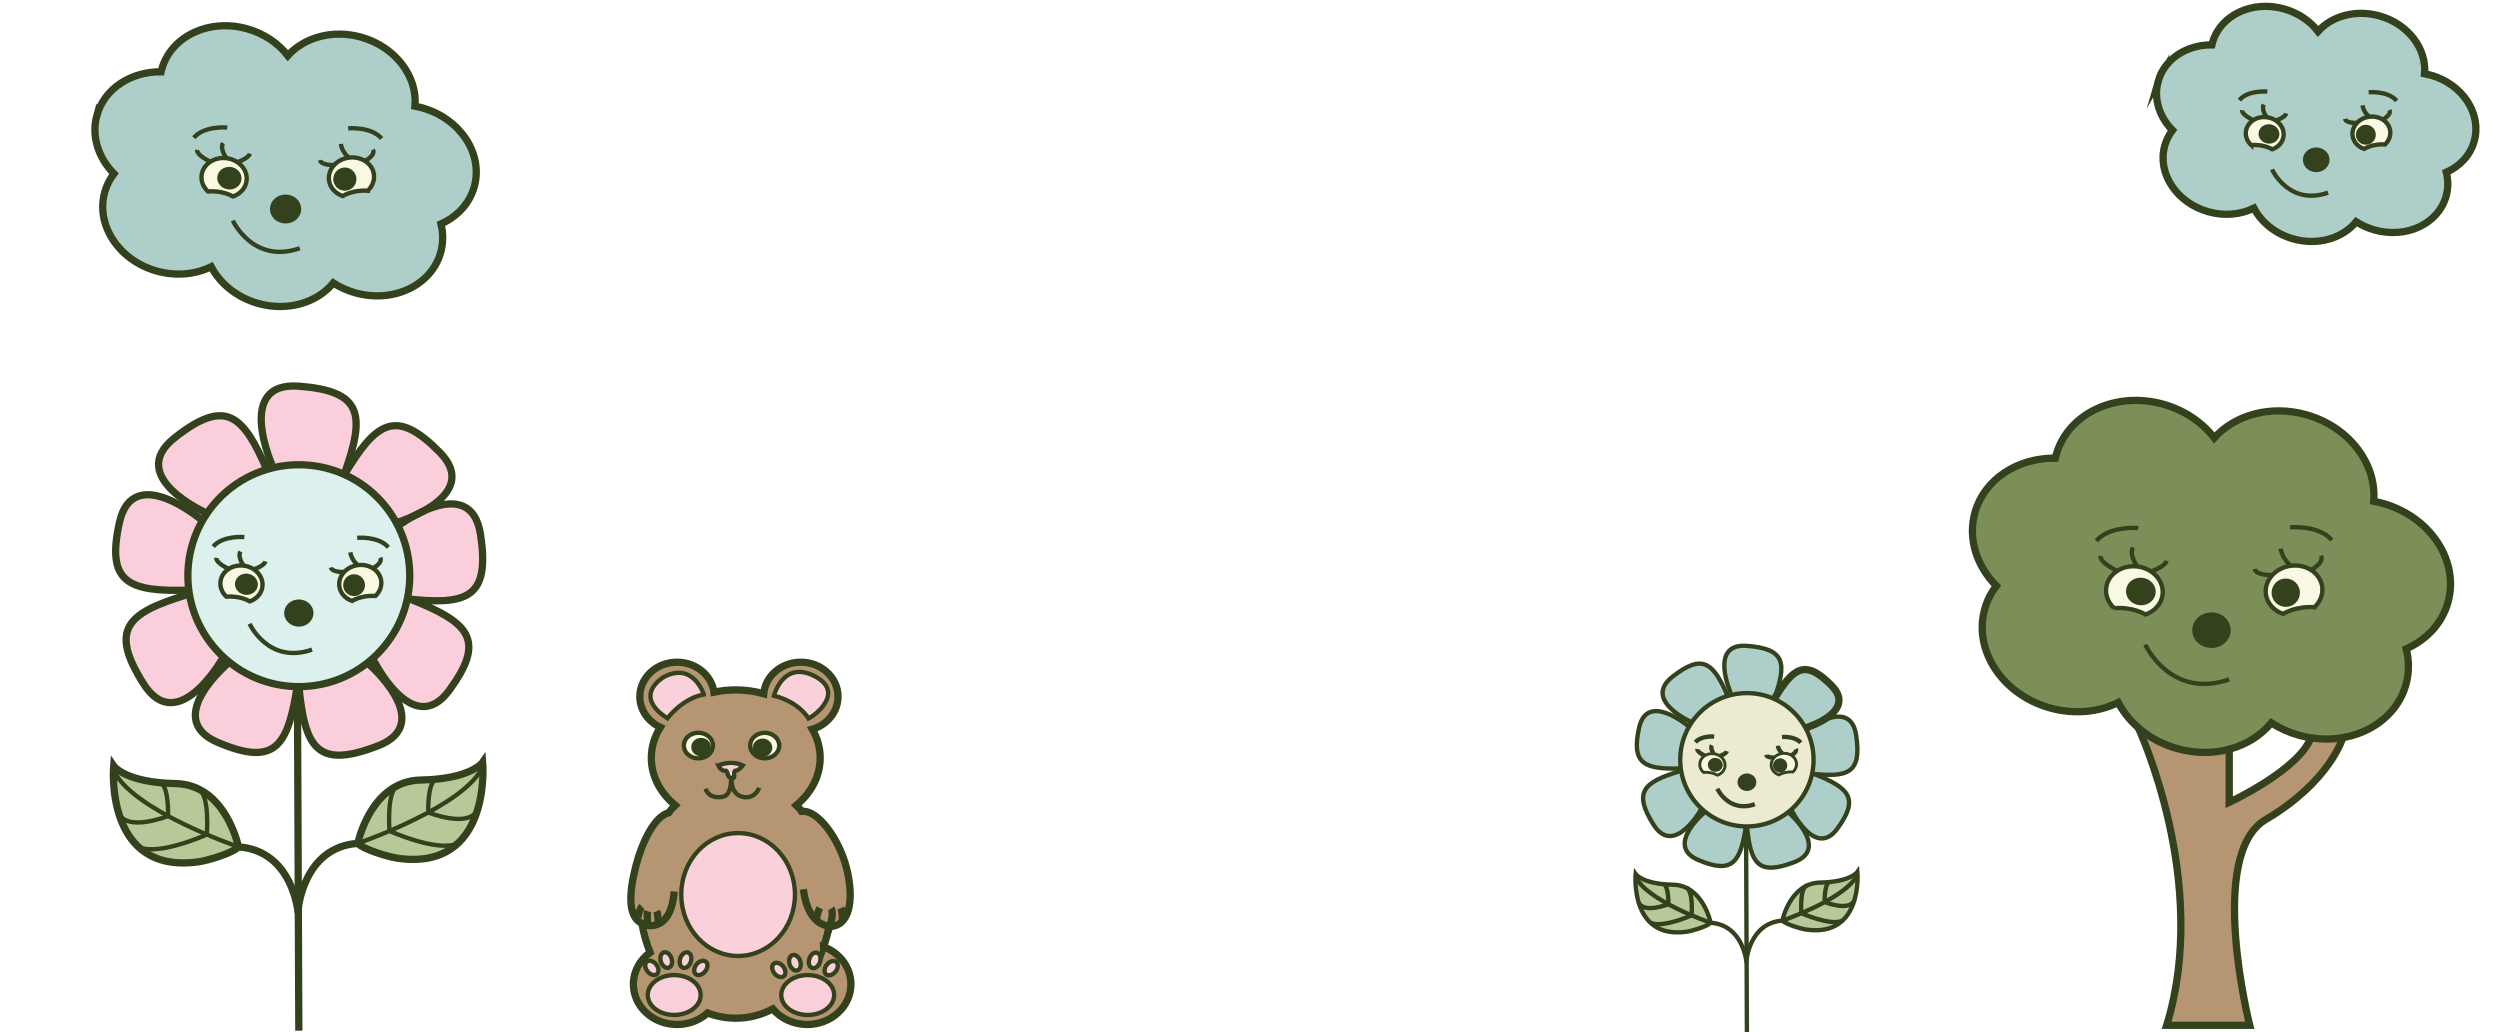
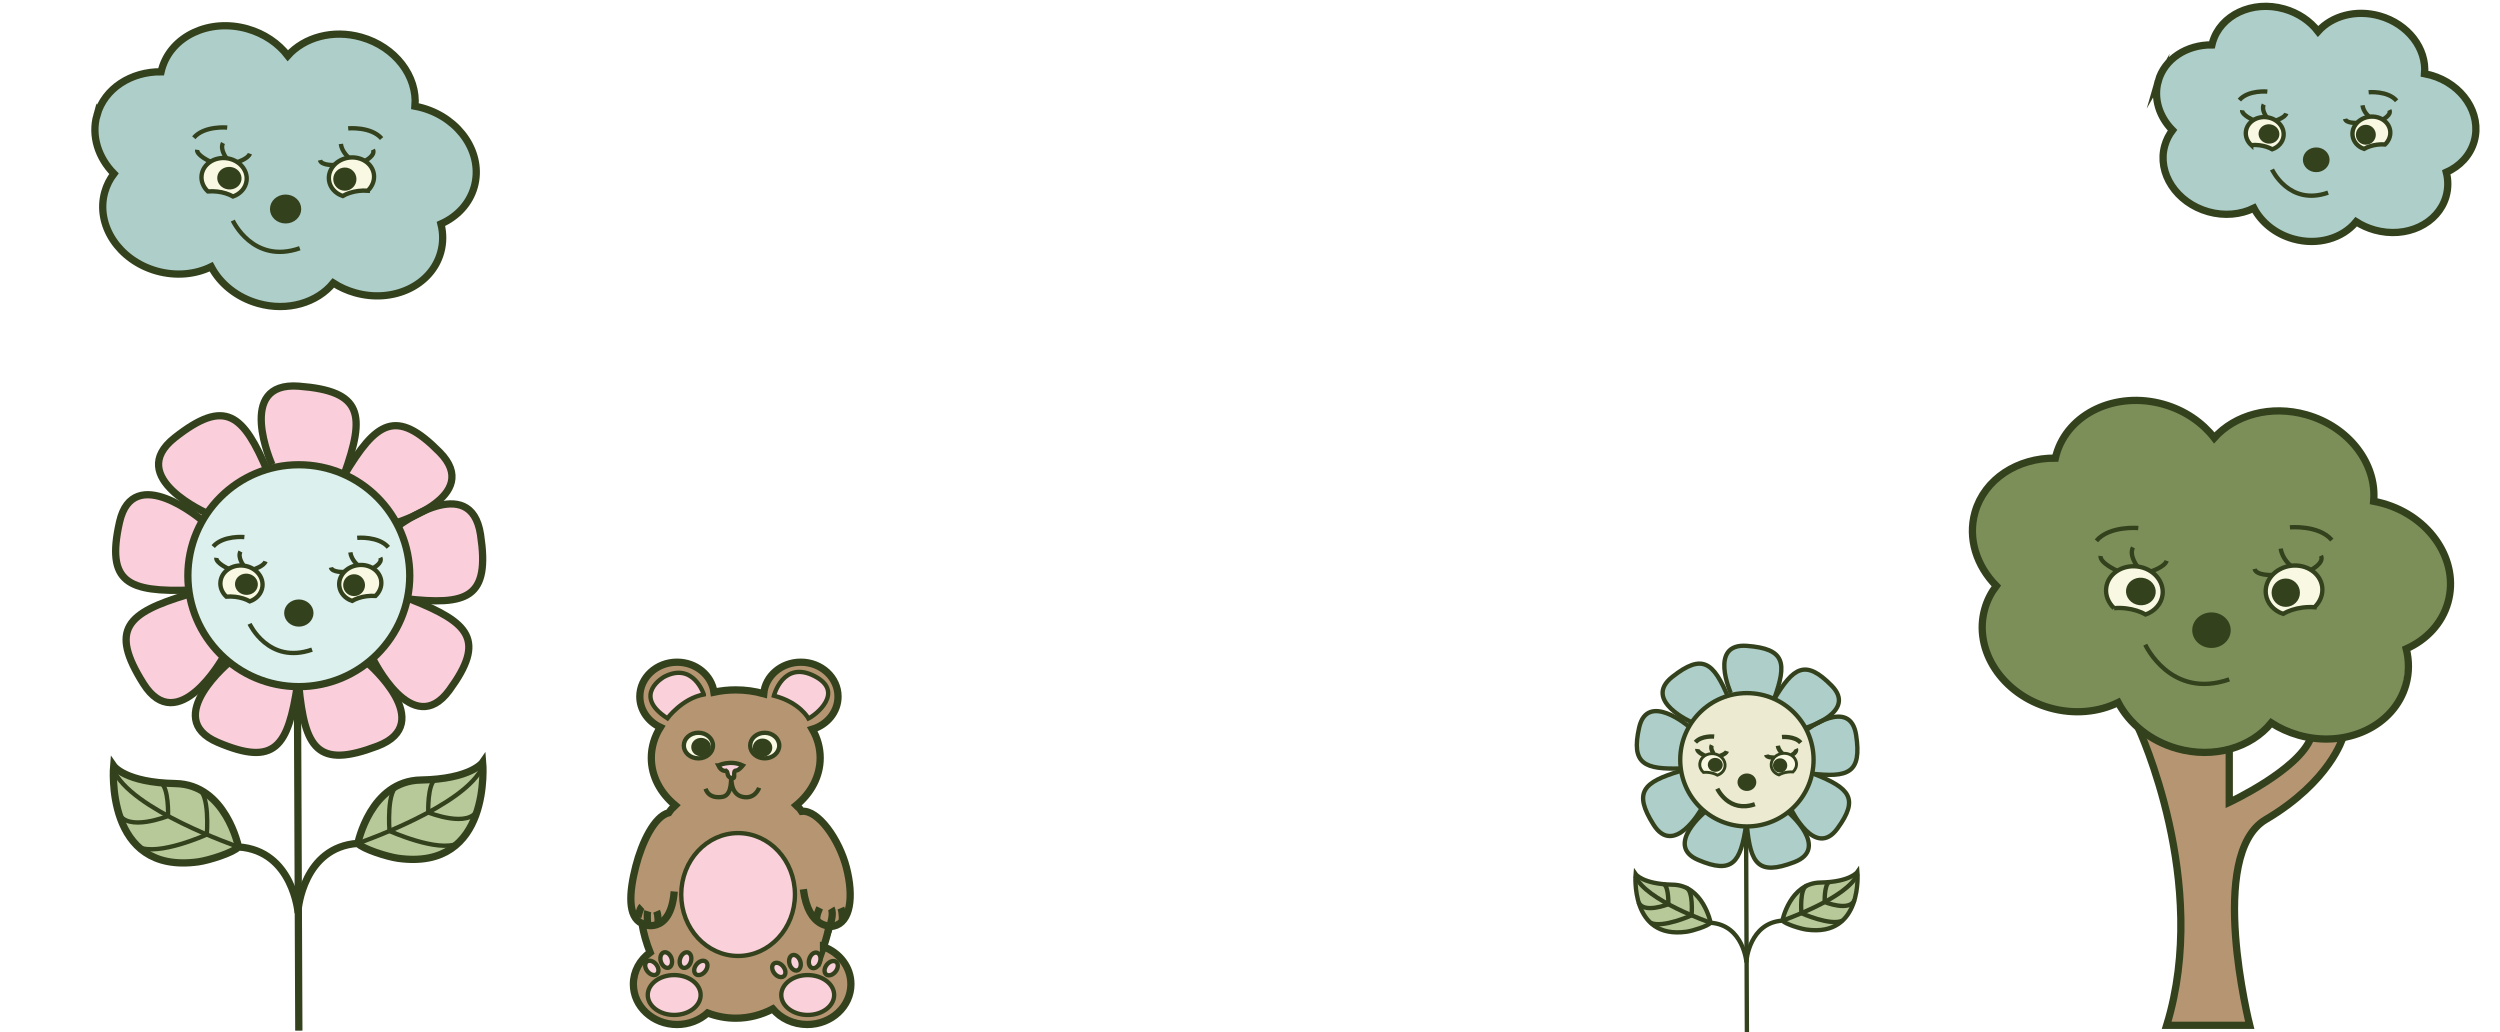
<svg xmlns="http://www.w3.org/2000/svg" viewBox="0 0 1718.9 708.99">
  <defs>
    <style>
      .cls-1 {
        fill: #f9f9e4;
      }

      .cls-1, .cls-2, .cls-3, .cls-4, .cls-5, .cls-6, .cls-7, .cls-8 {
        stroke: #33411d;
        stroke-miterlimit: 10;
      }

      .cls-1, .cls-5, .cls-6, .cls-7 {
        stroke-width: 3px;
      }

      .cls-9 {
        fill: #aecec9;
      }

      .cls-2, .cls-4 {
        stroke-width: 2px;
      }

      .cls-2, .cls-6, .cls-8 {
        fill: none;
      }

      .cls-10 {
        fill: #dcf0ee;
      }

      .cls-11 {
        fill: #ecebd2;
      }

      .cls-3, .cls-12 {
        fill: #b69672;
      }

      .cls-3, .cls-8 {
        stroke-width: 5px;
      }

      .cls-4, .cls-7 {
        fill: #33411d;
      }

      .cls-13 {
        fill: #facfdb;
      }

      .cls-14 {
        fill: #b7c999;
      }

      .cls-5 {
        fill: #fad0db;
      }

      .cls-15 {
        fill: #7c8f59;
      }

      .cls-16 {
        fill: #f9f9e3;
      }
    </style>
  </defs>
  <g id="Layer_3" data-name="Layer 3">
    <path class="cls-12" d="M1470.19,500.36s26.47,25.32,62.55,14.78v36.53s51.43-25.98,56.13-44.36l21.93-.13s-15.66,34.64-43.23,50.14c-27.57,15.5-29.08,40.65-29.08,40.65,0,0-9.14,36.97,8.32,106.99h-57.09s29.93-93.6-19.53-204.59Z" />
    <path class="cls-15" d="M1456.39,483.02s-50.19,21.89-83.14-20.97c0,0-23.05-24.84-.68-59.21,0,0-40.21-40.44,3.76-76.54,0,0,19.68-12.31,36.85-11.31,0,0,9.29-35.02,48.21-39.31s61.03,25.41,61.03,25.41c0,0,19.34-27.48,63.33-15.91,43.99,11.57,46.82,50.95,46.28,59.47,0,0,44.47,10.82,50.17,40.93s-4.85,52.07-27.78,60.55c0,0,2.15,45.35-24.16,54.24,0,0-23.92,19.85-68.62-3.34,0,0-17.59,27.53-60.88,17.91-43.29-9.62-44.37-31.92-44.37-31.92Z" />
    <path class="cls-16" d="M1453.07,418.01s-15.11-18.74,6.97-27.03c22.08-8.29,29.45,16.49,26.26,20.2s-7.56,11.38-10.35,11.15-14.73-5.88-22.89-4.32Z" />
    <path class="cls-16" d="M1591.74,417.28s15.11-18.74-6.97-27.03c-22.08-8.29-29.45,16.49-26.26,20.2s7.56,11.38,10.35,11.15,14.73-5.88,22.89-4.32Z" />
    <path class="cls-9" d="M1550.22,142.59s-33.53,14.63-55.54-14.01c0,0-15.4-16.59-.45-39.56,0,0-26.86-27.02,2.51-51.13,0,0,13.14-8.22,24.62-7.55,0,0,6.21-23.39,32.21-26.26,26-2.86,40.77,16.97,40.77,16.97,0,0,12.92-18.36,42.31-10.63,29.39,7.73,31.28,34.04,30.92,39.72,0,0,29.71,7.23,33.51,27.34,3.8,20.11-3.24,34.79-18.56,40.45,0,0,1.43,30.29-16.14,36.23,0,0-15.98,13.26-45.84-2.23,0,0-11.75,18.39-40.67,11.97-28.92-6.43-29.64-21.32-29.64-21.32Z" />
    <path class="cls-16" d="M1547.49,99.97s-10.09-12.52,4.66-18.06c14.75-5.54,19.67,11.02,17.54,13.5s-5.05,7.6-6.91,7.45-9.84-3.93-15.29-2.89Z" />
    <path class="cls-16" d="M1640.13,99.48s10.09-12.52-4.66-18.06c-14.75-5.54-19.67,11.02-17.54,13.5s5.05,7.6,6.91,7.45,9.84-3.93,15.29-2.89Z" />
    <path class="cls-9" d="M145.83,182.78s-40.03,17.46-66.32-16.73c0,0-18.39-19.81-.54-47.23,0,0-32.08-32.26,3-61.05,0,0,15.69-9.82,29.4-9.02,0,0,7.41-27.93,38.46-31.35,31.05-3.42,48.68,20.27,48.68,20.27,0,0,15.42-21.92,50.51-12.69,35.09,9.23,37.35,40.64,36.92,47.43,0,0,35.47,8.63,40.02,32.65,4.54,24.02-3.87,41.53-22.16,48.3,0,0,1.71,36.17-19.27,43.26,0,0-19.08,15.83-54.74-2.66,0,0-14.03,21.96-48.56,14.29-34.53-7.67-35.39-25.46-35.39-25.46Z" />
    <path class="cls-16" d="M142.56,131.89s-12.05-14.95,5.56-21.56c17.61-6.61,23.49,13.16,20.95,16.11s-6.03,9.07-8.25,8.9-11.75-4.69-18.26-3.45Z" />
    <path class="cls-16" d="M253.17,131.31s12.05-14.95-5.56-21.56c-17.61-6.61-23.49,13.16-20.95,16.11s6.03,9.07,8.25,8.9,11.75-4.69,18.26-3.45Z" />
    <path class="cls-9" d="M1219.19,480.54c8.79-24.63,7.74-34.47-18.75-36.47-26.48-2-11.08,32.47-11.08,32.47,0,0,9.36-1.64,15.16-1.03,9.84,1.03,14.67,5.03,14.67,5.03Z" />
    <path class="cls-9" d="M1187.33,479.48c-7.76-24.98-13.78-29.92-36.16-15.62-22.38,14.3,10.64,32.62,10.64,32.62,0,0,6.5-6.93,11.51-9.92,8.48-5.08,14.02-7.08,14.02-7.08Z" />
    <path class="cls-9" d="M1242.25,502.63c23.22-12.04,29.63-16.8,11.61-36.31-18.02-19.51-32.85,14.18-32.85,14.18,0,0,7.97,5.18,11.8,9.57,6.5,7.45,9.44,12.55,9.44,12.55Z" />
    <path class="cls-9" d="M1243.74,531.34c25.88,3.79,35.31.82,32.08-25.54s-34.02-4.49-34.02-4.49c0,0,3.44,8.86,3.98,14.66.92,9.85-2.05,15.37-2.05,15.37Z" />
    <path class="cls-9" d="M1201.08,567.81c2.55,26.03,7.7,34.47,32.51,24.99,24.81-9.48-3.83-34.1-3.83-34.1,0,0-7.77,5.47-13.27,7.4-9.34,3.26-15.41,1.71-15.41,1.71Z" />
    <path class="cls-9" d="M1199.91,566.64c-2.55,26.03-7.7,34.47-32.51,24.99-24.81-9.48,3.83-34.1,3.83-34.1,0,0,7.77,5.47,13.27,7.4,9.34,3.26,15.41,1.71,15.41,1.71Z" />
    <path class="cls-9" d="M1161.94,496.26c-23.21-11.32-35.77-11.43-37.38,16.17-1.34,23.06,30.64,14.4,30.64,14.4,0,0-.71-9.85.44-15.81,1.94-10.11,6.3-14.76,6.3-14.76Z" />
    <path class="cls-9" d="M1156.04,531.15c-25.16,5.79-35,13.61-18.9,36.08,13.46,18.78,33.62-10.48,33.62-10.48,0,0-6.7-5.53-9.56-10.88-4.85-9.08-5.16-14.72-5.16-14.72Z" />
    <path class="cls-9" d="M1229.99,557.98c14.96,21.05,24.99,25.82,39.61,2.36,12.21-19.61-22.52-27.07-22.52-27.07,0,0-2.55,8.31-6.4,12.99-6.54,7.95-10.68,11.72-10.68,11.72Z" />
    <circle class="cls-11" cx="1200.55" cy="522.39" r="45.84" />
    <path class="cls-16" d="M1233.07,531.27s6.88-8.7-3.18-12.55c-10.06-3.85-13.41,7.66-11.96,9.38,1.45,1.72,3.44,5.28,4.71,5.18s6.71-2.73,10.42-2.01Z" />
    <path class="cls-16" d="M1170.89,531.37s-6.88-8.7,3.18-12.55c10.06-3.85,13.41,7.66,11.96,9.38-1.45,1.72-3.44,5.28-4.71,5.18s-6.71-2.73-10.42-2.01Z" />
    <path class="cls-14" d="M1225.48,632.99s6.12-24.2,21.46-25.66c15.34-1.45,26.2-2.05,28.59-6.37,2.4-4.32.9,15.19.9,15.19,0,0-6.33,20.7-18.52,22.03s-23.36,2.29-32.43-5.2Z" />
    <path class="cls-14" d="M1176.04,634.67s-6.12-24.2-21.46-25.66c-15.34-1.45-26.2-2.05-28.59-6.37-2.4-4.32-.9,15.19-.9,15.19,0,0,6.33,20.7,18.52,22.03,12.19,1.33,23.36,2.29,32.43-5.2Z" />
    <path class="cls-13" d="M235.56,326.2c14.63-40.99,12.87-57.35-31.19-60.68-44.06-3.33-18.44,54.03-18.44,54.03,0,0,15.57-2.72,25.22-1.71,16.37,1.71,24.41,8.36,24.41,8.36Z" />
    <path class="cls-13" d="M182.55,324.44c-12.91-41.56-22.93-49.78-60.17-25.99-37.24,23.79,17.7,54.28,17.7,54.28,0,0,10.82-11.53,19.14-16.51,14.12-8.46,23.33-11.78,23.33-11.78Z" />
    <path class="cls-13" d="M273.93,362.95c38.63-20.04,49.3-27.95,19.32-60.41-29.98-32.46-54.65,23.59-54.65,23.59,0,0,13.25,8.62,19.63,15.93,10.81,12.4,15.71,20.89,15.71,20.89Z" />
    <path class="cls-13" d="M276.4,410.72c43.06,6.3,58.76,1.37,53.38-42.49-5.38-43.86-56.6-7.48-56.6-7.48,0,0,5.73,14.74,6.63,24.4,1.53,16.39-3.41,25.57-3.41,25.57Z" />
    <path class="cls-13" d="M205.43,471.4c4.25,43.31,12.82,57.36,54.09,41.58,41.28-15.78-6.37-56.73-6.37-56.73,0,0-12.93,9.1-22.08,12.31-15.53,5.43-25.64,2.84-25.64,2.84Z" />
    <path class="cls-13" d="M203.48,469.46c-4.25,43.31-12.82,57.36-54.09,41.58-41.28-15.78,6.37-56.73,6.37-56.73,0,0,12.93,9.1,22.08,12.31,15.53,5.43,25.64,2.84,25.64,2.84Z" />
    <path class="cls-13" d="M140.3,352.35c-38.61-18.84-59.52-19.01-62.2,26.91-2.24,38.37,50.98,23.96,50.98,23.96,0,0-1.18-16.39.73-26.31,3.23-16.82,10.48-24.56,10.48-24.56Z" />
    <path class="cls-13" d="M130.48,410.41c-41.87,9.63-58.24,22.65-31.44,60.03,22.39,31.24,55.93-17.43,55.93-17.43,0,0-11.15-9.2-15.91-18.1-8.07-15.11-8.58-24.49-8.58-24.49Z" />
    <path class="cls-13" d="M253.52,455.06c24.9,35.02,41.59,42.97,65.91,3.92,20.32-32.62-37.47-45.03-37.47-45.03,0,0-4.24,13.82-10.66,21.62-10.88,13.22-17.78,19.49-17.78,19.49Z" />
    <circle class="cls-10" cx="204.54" cy="395.82" r="76.28" />
    <path class="cls-16" d="M258.64,410.6s11.45-14.47-5.28-20.88c-16.74-6.4-22.32,12.74-19.9,15.6,2.41,2.86,5.73,8.79,7.84,8.61s11.16-4.54,17.35-3.34Z" />
    <path class="cls-16" d="M155.19,410.77s-11.45-14.47,5.28-20.88c16.74-6.4,22.32,12.74,19.9,15.6-2.41,2.86-5.73,8.79-7.84,8.61s-11.16-4.54-17.35-3.34Z" />
    <path class="cls-14" d="M246.03,579.86s10.18-40.27,35.71-42.69,43.59-3.42,47.57-10.6c3.99-7.18,1.49,25.28,1.49,25.28,0,0-10.52,34.45-30.81,36.66s-38.86,3.82-53.96-8.66Z" />
    <path class="cls-14" d="M163.75,582.65s-10.18-40.27-35.71-42.69c-25.52-2.42-43.59-3.42-47.57-10.6-3.99-7.18-1.49,25.28-1.49,25.28,0,0,10.52,34.45,30.81,36.66,20.28,2.21,38.86,3.82,53.96-8.66Z" />
  </g>
  <g id="Layer_1" data-name="Layer 1">
    <path class="cls-3" d="M566.22,650.97c1.58-4.45,2.84-9.11,3.77-13.94,1.09.04,2.16-.05,3.22-.28,11.63-2.54,13.89-20.16,8.76-40.19-4.95-19.32-19.51-40.06-30.85-38.72-2.57-3.73-.67-.97-3.73-4.08,10.23-8.43,16.53-19.95,16.53-32.67,0-7.03-1.93-13.71-5.39-19.69,10.25-3.08,17.66-11.98,17.66-22.47,0-13.05-11.46-23.63-25.59-23.63-13.42,0-24.42,9.54-25.5,21.68-6.02-1.7-12.49-2.63-19.23-2.63-5.18,0-10.2.55-14.98,1.57-1.6-11.63-12.35-20.62-25.38-20.62-14.13,0-25.59,10.58-25.59,23.63,0,9.23,5.74,17.23,14.1,21.12-3.97,6.33-6.2,13.47-6.2,21.05,0,12.71,6.3,24.24,16.53,32.67-2.91,2.95-2.05,1.51-4.52,5.02-9.87,2.5-18.44,20.31-22.67,36.79-4.73,18.45-5.57,34.79,4.2,39.34,1.19,7.03,3.11,13.72,5.63,19.96-7,5.08-11.5,12.96-11.5,21.81,0,15.31,13.44,27.72,30.02,27.72,8.19,0,15.6-3.03,21.02-7.94,6.12,2.34,12.61,3.6,19.34,3.6,9.03,0,17.63-2.27,25.47-6.37,5.49,6.51,14.06,10.7,23.69,10.7,16.58,0,30.02-12.41,30.02-27.72,0-11.66-7.79-21.63-18.83-25.72Z" />
    <path class="cls-5" d="M532.11,478.32s6.34-24.73,28.13-13.34c20.68,10.82.64,26.69-4.39,29.01,0,0-5.77-11.02-23.74-15.67Z" />
    <path class="cls-5" d="M483.92,477.46s-7.15-22.59-27.32-12.09c0,0-22.51,12.51,2.28,28.51,0,0,10.09-13.62,25.04-16.41Z" />
    <ellipse class="cls-1" cx="480.19" cy="512.62" rx="10.03" ry="8.81" />
    <ellipse class="cls-1" cx="525.79" cy="512.62" rx="10" ry="8.79" />
    <path class="cls-5" d="M493.89,526.31s8.33-4.01,16.82,0c0,0-2.76,3.5-4.65,3.5-2.41,0-.27,5.13-1.92,5.16-4.97.09-3.2-4.01-4.81-5.06,0,0-3.2,1.05-5.45-3.6Z" />
    <path class="cls-6" d="M485.11,542.3c2.66,7.86,12.09,5.5,12.09,5.5,6.63-1.69,4.99-13.42,5.75-12.83,0,0-.91,11.12,7.69,12.94s11.31-6.26,11.31-6.26" />
    <ellipse class="cls-7" cx="482.04" cy="513.66" rx="5.27" ry="4.83" />
    <ellipse class="cls-7" cx="524.28" cy="514.08" rx="5.22" ry="4.79" />
    <ellipse class="cls-5" cx="507.48" cy="615.04" rx="39.09" ry="42.24" />
    <ellipse class="cls-5" cx="463.55" cy="684.13" rx="18.18" ry="13.71" />
    <ellipse class="cls-5" cx="555.35" cy="684.13" rx="18.18" ry="13.71" />
    <ellipse class="cls-5" cx="458.06" cy="660.11" rx="3.83" ry="5.51" transform="translate(-181.98 174.4) rotate(-18.05)" />
    <ellipse class="cls-5" cx="471.33" cy="660.11" rx="5.51" ry="3.83" transform="translate(-302.33 903.73) rotate(-71.95)" />
    <ellipse class="cls-5" cx="481.87" cy="665.49" rx="5.51" ry="3.83" transform="translate(-338.81 625.91) rotate(-51.33)" />
    <ellipse class="cls-5" cx="448.16" cy="665.49" rx="3.83" ry="5.51" transform="translate(-317.56 425.92) rotate(-38.67)" />
    <ellipse class="cls-5" cx="535.47" cy="666.9" rx="3.83" ry="5.51" transform="translate(-299.3 480.78) rotate(-38.67)" />
    <ellipse class="cls-5" cx="571.49" cy="665.67" rx="5.51" ry="3.83" transform="translate(-305.32 695.94) rotate(-51.33)" />
    <ellipse class="cls-5" cx="560.12" cy="660.29" rx="5.51" ry="3.83" transform="translate(-241.22 988.28) rotate(-71.95)" />
    <ellipse class="cls-5" cx="546.57" cy="661.97" rx="3.83" ry="5.51" transform="translate(-178.2 201.91) rotate(-18.05)" />
    <path class="cls-8" d="M441.38,634.56c-.95,1.11,19.72,9.63,22.18-21.62" />
    <path class="cls-8" d="M570.58,636.85c.41-1.25,2.85-9.09.9-12.22" />
    <path class="cls-8" d="M552.35,611.41c1.8,14.1,6.78,20.23,11.07,22.99,3.79,2.44,7.05,2.26,7.1,2.62,0,0,.02-.06.06-.17" />
    <path class="cls-8" d="M438.54,630.7s1.4-6.12,2.81-7.4" />
    <path class="cls-8" d="M445.38,636.2s-.8-7.15,0-9.68" />
    <path class="cls-8" d="M452.45,635.35s.39-5.62-.99-8.83" />
    <path class="cls-8" d="M579.13,633.18s.39-5.62-.99-8.83" />
    <path class="cls-8" d="M563.61,624.22s-3.23,6.48-1.67,9.1" />
    <ellipse class="cls-4" cx="1592.55" cy="109.87" rx="8.17" ry="7.5" />
    <g>
      <ellipse class="cls-4" cx="1560.2" cy="92.12" rx="5.66" ry="6.17" transform="translate(1281.17 1629.93) rotate(-83.1)" />
      <path class="cls-6" d="M1549.31,82.61s-8.09-3.58-7.7-6.83" />
      <path class="cls-6" d="M1558.52,80.61s-3.96-5.07-2.02-8.74" />
      <path class="cls-6" d="M1564.74,82.87s6.27-1.95,7.24-4.88" />
      <path class="cls-6" d="M1547.83,99.75c1.74-.15,3.6-.13,5.52.1,3.42.41,6.5,1.42,8.96,2.8,4.17-1.48,7.27-4.85,7.78-9.1.76-6.28-4.42-12.08-11.57-12.94-7.15-.87-13.57,3.52-14.33,9.81-.43,3.53,1.02,6.9,3.64,9.34Z" />
    </g>
    <g>
      <circle class="cls-4" cx="1626.67" cy="92.65" r="5.85" />
      <path class="cls-6" d="M1620.56,84.52s-7.48.36-8.2-2.79" />
      <path class="cls-6" d="M1628.98,80.3s-3.99-3.17-4.62-7.9" />
      <path class="cls-6" d="M1638.21,82.2s6.28-3.13,4.63-6.52" />
      <path class="cls-6" d="M1639.87,99.32c-1.74-.13-3.6-.09-5.51.16-3.41.45-6.49,1.49-8.93,2.89-4.18-1.43-7.32-4.78-7.88-9.02-.83-6.27,4.29-12.12,11.43-13.06s13.6,3.38,14.43,9.65c.46,3.52-.95,6.91-3.54,9.38Z" />
    </g>
    <path class="cls-6" d="M1562.14,116.52s11.66,25.33,38.57,15.94" />
    <path class="cls-6" d="M1628.59,63.43s13.19-1.21,19.24,5.85" />
    <path class="cls-6" d="M1558.93,62.96s-13.19-1.21-19.24,5.85" />
    <path class="cls-8" d="M1483.92,55.77c-3.39,12.01.75,24.59,9.79,33.76-2.38,3.11-4.19,6.65-5.3,10.57-5.35,18.95,8.03,39.3,29.87,45.47,11.18,3.15,22.41,1.98,31.42-2.46,5.1,9.69,14.71,17.67,27.02,21.14,16.94,4.78,34-.39,43.29-11.79,3.76,2.42,7.99,4.35,12.6,5.65,21.84,6.16,43.88-4.21,49.22-23.15,1.55-5.51,1.52-11.14.16-16.5,9.27-4.13,16.42-11.6,19.17-21.33,5.35-18.95-8.03-39.3-29.87-45.47-1.42-.4-2.84-.73-4.26-.99,1.52-17.16-11.27-34.18-30.92-39.72-16.36-4.61-32.82.04-42.31,10.63-5.46-7.07-13.55-12.69-23.35-15.45-21.84-6.16-43.88,4.21-49.22,23.15-.15.53-.28,1.05-.4,1.58-17.28-.16-32.59,9.56-36.92,24.93Z" />
    <ellipse class="cls-4" cx="196.36" cy="143.71" rx="9.75" ry="8.95" />
    <g>
      <ellipse class="cls-4" cx="157.74" cy="122.52" rx="6.76" ry="7.37" transform="translate(17.14 264.39) rotate(-83.1)" />
      <path class="cls-6" d="M144.73,111.16s-9.66-4.27-9.19-8.16" />
      <path class="cls-6" d="M155.73,108.78s-4.73-6.06-2.41-10.44" />
      <path class="cls-6" d="M163.16,111.48s7.49-2.33,8.64-5.83" />
      <path class="cls-6" d="M142.97,131.63c2.08-.18,4.3-.15,6.59.12,4.08.49,7.77,1.7,10.69,3.34,4.97-1.76,8.68-5.79,9.29-10.87.91-7.5-5.28-14.42-13.82-15.45-8.54-1.03-16.2,4.21-17.11,11.71-.51,4.21,1.22,8.24,4.35,11.15Z" />
    </g>
    <g>
      <circle class="cls-4" cx="237.11" cy="123.16" r="6.98" />
      <path class="cls-6" d="M229.81,113.45s-8.93.43-9.79-3.33" />
      <path class="cls-6" d="M239.86,108.4s-4.77-3.78-5.51-9.43" />
      <path class="cls-6" d="M250.89,110.67s7.5-3.73,5.53-7.78" />
      <path class="cls-6" d="M252.86,131.12c-2.08-.16-4.3-.11-6.58.19-4.08.54-7.75,1.78-10.66,3.45-4.99-1.71-8.74-5.7-9.41-10.77-.99-7.49,5.13-14.47,13.65-15.6s16.24,4.04,17.23,11.53c.55,4.21-1.13,8.26-4.23,11.19Z" />
    </g>
    <path class="cls-6" d="M160.06,151.65s13.92,30.24,46.06,19.03" />
    <path class="cls-6" d="M239.4,88.26s15.75-1.45,22.98,6.99" />
    <path class="cls-6" d="M156.22,87.7s-15.75-1.45-22.98,6.99" />
    <path class="cls-8" d="M66.66,79.11c-4.05,14.34.89,29.36,11.69,40.31-2.84,3.71-5.01,7.95-6.32,12.62-6.38,22.63,9.58,46.93,35.66,54.29,13.35,3.76,26.75,2.36,37.52-2.94,6.08,11.57,17.57,21.1,32.26,25.24,20.23,5.71,40.59-.46,51.69-14.07,4.49,2.89,9.54,5.2,15.04,6.75,26.08,7.36,52.39-5.02,58.77-27.65,1.86-6.58,1.82-13.3.2-19.7,11.07-4.93,19.61-13.85,22.89-25.47,6.38-22.63-9.58-46.93-35.66-54.29-1.7-.48-3.39-.87-5.08-1.19,1.81-20.49-13.46-40.81-36.92-47.43-19.53-5.51-39.19.05-50.51,12.69-6.52-8.44-16.18-15.15-27.88-18.45-26.08-7.36-52.39,5.02-58.77,27.65-.18.63-.33,1.26-.48,1.89-20.63-.19-38.91,11.42-44.09,29.77Z" />
    <ellipse class="cls-4" cx="1520.52" cy="433.29" rx="12.23" ry="11.22" />
    <g>
      <ellipse class="cls-4" cx="1472.09" cy="406.73" rx="8.48" ry="9.24" transform="translate(891.34 1819.24) rotate(-83.1)" />
      <path class="cls-6" d="M1455.79,392.48s-12.11-5.35-11.52-10.23" />
      <path class="cls-6" d="M1469.58,389.49s-5.93-7.59-3.02-13.08" />
      <path class="cls-6" d="M1478.89,392.88s9.39-2.92,10.83-7.31" />
      <path class="cls-6" d="M1453.58,418.15c2.61-.23,5.39-.19,8.26.16,5.12.62,9.74,2.13,13.41,4.18,6.24-2.21,10.88-7.27,11.65-13.62,1.14-9.4-6.62-18.08-17.32-19.37-10.71-1.3-20.31,5.28-21.44,14.68-.64,5.28,1.53,10.33,5.45,13.98Z" />
    </g>
    <g>
      <circle class="cls-4" cx="1571.6" cy="407.52" r="8.75" />
      <path class="cls-6" d="M1562.45,395.35s-11.2.53-12.27-4.18" />
      <path class="cls-6" d="M1575.06,389.02s-5.98-4.74-6.91-11.83" />
      <path class="cls-6" d="M1588.87,391.87s9.4-4.68,6.93-9.76" />
      <path class="cls-6" d="M1591.35,417.5c-2.61-.2-5.39-.13-8.26.24-5.11.67-9.71,2.23-13.36,4.32-6.26-2.15-10.96-7.15-11.8-13.5-1.24-9.39,6.43-18.15,17.12-19.55,10.69-1.41,20.36,5.06,21.6,14.45.7,5.28-1.42,10.35-5.3,14.03Z" />
    </g>
    <path class="cls-6" d="M1475,443.25s17.45,37.91,57.74,23.86" />
    <path class="cls-6" d="M1574.47,362.58s19.75-1.81,28.81,8.76" />
    <path class="cls-6" d="M1470.19,363.07s-19.75-1.81-28.81,8.76" />
    <path class="cls-8" d="M1357.91,352.3c-5.07,17.98,1.12,36.81,14.66,50.53-3.56,4.66-6.28,9.96-7.93,15.82-8,28.37,12.01,58.84,44.71,68.06,16.73,4.72,33.54,2.96,47.04-3.69,7.63,14.51,22.02,26.45,40.44,31.65,25.36,7.15,50.89-.58,64.81-17.65,5.63,3.62,11.96,6.51,18.85,8.46,32.69,9.22,65.68-6.3,73.69-34.66,2.33-8.25,2.28-16.67.25-24.7,13.87-6.18,24.58-17.36,28.69-31.93,8-28.37-12.01-58.84-44.71-68.06-2.13-.6-4.25-1.09-6.37-1.49,2.27-25.68-16.88-51.17-46.28-59.47-24.48-6.91-49.13.06-63.33,15.91-8.18-10.58-20.29-18.99-34.96-23.13-32.69-9.22-65.68,6.3-73.69,34.66-.22.79-.42,1.58-.6,2.37-25.87-.23-48.78,14.32-55.27,37.32Z" />
    <path class="cls-8" d="M1470.19,500.36s49.82,106.11,19.53,204.59h57.09s-29.7-117.42,11-141.44c44.42-26.21,53-56.34,53-56.34" />
    <path class="cls-8" d="M1532.74,515.13v36.53s47.61-22.18,56.13-44.36" />
    <ellipse class="cls-4" cx="1201.1" cy="537.82" rx="5.47" ry="5.02" />
    <ellipse class="cls-4" cx="1179.45" cy="525.94" rx="3.79" ry="4.13" transform="translate(515.53 1633.61) rotate(-83.1)" />
    <path class="cls-6" d="M1172.16,519.57s-5.41-2.39-5.15-4.57" />
    <path class="cls-6" d="M1178.33,518.24s-2.65-3.39-1.35-5.85" />
    <path class="cls-6" d="M1182.49,519.75s4.2-1.31,4.84-3.27" />
    <path class="cls-2" d="M1171.18,531.05c1.17-.1,2.41-.09,3.69.07,2.29.28,4.35.95,5.99,1.87,2.79-.99,4.87-3.25,5.21-6.09.51-4.2-2.96-8.08-7.74-8.66-4.79-.58-9.08,2.36-9.59,6.56-.29,2.36.68,4.62,2.44,6.25Z" />
    <circle class="cls-4" cx="1223.94" cy="526.3" r="3.91" />
    <path class="cls-6" d="M1219.85,520.86s-5.01.24-5.49-1.87" />
    <path class="cls-6" d="M1225.48,518.03s-2.67-2.12-3.09-5.29" />
    <path class="cls-6" d="M1231.66,519.3s4.2-2.09,3.1-4.36" />
    <path class="cls-2" d="M1232.77,530.76c-1.17-.09-2.41-.06-3.69.11-2.28.3-4.34,1-5.97,1.93-2.8-.96-4.9-3.2-5.27-6.04-.55-4.2,2.87-8.11,7.65-8.74s9.1,2.26,9.66,6.46c.31,2.36-.63,4.63-2.37,6.27Z" />
    <path class="cls-6" d="M1180.75,542.27s7.8,16.95,25.82,10.67" />
    <path class="cls-6" d="M1225.22,506.74s8.83-.81,12.88,3.92" />
    <path class="cls-6" d="M1178.6,506.43s-8.83-.81-12.88,3.92" />
    <path class="cls-6" d="M1246.94,522.39c0,25.32-20.52,45.84-45.84,45.84-25.32,0-45.84-20.52-45.84-45.84s20.52-45.84,45.84-45.84,45.84,20.52,45.84,45.84Z" />
    <path class="cls-6" d="M1190.02,476.54s-15.4-34.48,11.08-32.47c26.48,2,27.54,11.84,18.75,36.47" />
    <path class="cls-6" d="M1242.06,501.87s30.13-22.75,34.13,3.5c4,26.26-5.35,29.49-31.32,26.46" />
    <path class="cls-6" d="M1229.79,558.71s28.6,24.66,3.78,34.1c-24.82,9.45-29.96,1-32.47-25.04" />
    <path class="cls-6" d="M1169.58,556.55s-18.52,32.9-32.69,10.44c-14.16-22.47-6.89-29.17,18.13-36.78" />
    <path class="cls-6" d="M1163.62,496.79s-34.66-14.99-13.79-31.42c20.87-16.43,28.29-9.9,38.47,14.2" />
-     <path class="cls-8" d="M1241.38,500.49s35.97-10.8,17.94-29.12c-18.04-18.32-26.22-12.77-39.58,9.6" />
+     <path class="cls-6" d="M1241.38,500.49s35.97-10.8,17.94-29.12c-18.04-18.32-26.22-12.77-39.58,9.6" />
    <path class="cls-6" d="M1231.66,556.69s16.41,33.79,31.61,13.06c15.2-20.73,8.41-27.92-15.81-37.54" />
    <path class="cls-6" d="M1173.11,557.51s-29.16,23.67-5.51,33.75c23.65,10.08,29.1,1.83,32.95-23.94" />
    <path class="cls-6" d="M1161.2,499.57s-28.56-24.4-34.19.69c-5.63,25.08,3.46,28.95,29.51,28.08" />
    <line class="cls-6" x1="1200.55" y1="574.84" x2="1201.1" y2="710.38" />
    <path class="cls-6" d="M1200.83,660.33s2.07-25.8,24.66-27.34c0,0,5.21-25.8,26.02-26.18,20.82-.39,25.57-7.32,25.57-7.32,0,0,4.03,45.1-35.02,39.66-4.38-.61-14.56-3.84-16.57-6.16" />
    <path class="cls-6" d="M1225.48,632.99s45.07-15.5,51.67-32.03" />
    <path class="cls-6" d="M1266.83,632.99c-8.34,3.9-28.26-5.12-28.26-5.12,0,0-1.41-17.38,3.9-19.04" />
    <path class="cls-6" d="M1275.04,618.86c-3.35,8.23-20.45,1.37-20.45,1.37,0,0-.4-11.81,3.06-13.74" />
    <path class="cls-6" d="M1200.83,661.8s-2.07-25.8-24.66-27.34c0,0-5.21-25.8-26.02-26.18s-25.57-7.32-25.57-7.32c0,0-4.03,45.1,35.02,39.66,4.38-.61,14.56-3.84,16.57-6.16" />
    <path class="cls-6" d="M1176.17,634.46s-45.07-15.5-51.67-32.03" />
    <path class="cls-6" d="M1134.82,634.46c8.34,3.9,28.26-5.12,28.26-5.12,0,0,1.41-17.38-3.9-19.04" />
    <path class="cls-6" d="M1126.62,620.32c3.35,8.23,20.45,1.37,20.45,1.37,0,0,.4-11.81-3.06-13.74" />
    <ellipse class="cls-4" cx="205.46" cy="421.51" rx="9.09" ry="8.35" />
    <g>
      <ellipse class="cls-4" cx="169.43" cy="401.75" rx="6.31" ry="6.87" transform="translate(-249.77 521.65) rotate(-83.1)" />
      <path class="cls-6" d="M157.31,391.15s-9.01-3.98-8.57-7.61" />
      <path class="cls-6" d="M167.56,388.92s-4.41-5.65-2.24-9.73" />
      <path class="cls-6" d="M174.49,391.44s6.98-2.17,8.06-5.44" />
      <path class="cls-6" d="M155.66,410.24c1.94-.17,4.01-.14,6.14.12,3.81.46,7.24,1.58,9.97,3.11,4.64-1.64,8.1-5.4,8.67-10.14.85-6.99-4.92-13.45-12.89-14.41-7.96-.96-15.11,3.92-15.95,10.92-.48,3.93,1.14,7.69,4.05,10.4Z" />
    </g>
    <g>
      <circle class="cls-4" cx="243.46" cy="402.33" r="6.51" />
      <path class="cls-6" d="M236.65,393.28s-8.33.4-9.13-3.11" />
      <path class="cls-6" d="M246.03,388.58s-4.45-3.53-5.14-8.8" />
      <path class="cls-6" d="M256.31,390.69s7-3.48,5.16-7.26" />
      <path class="cls-6" d="M258.15,409.76c-1.94-.15-4.01-.1-6.14.18-3.8.5-7.22,1.66-9.94,3.22-4.66-1.6-8.15-5.32-8.77-10.04-.92-6.99,4.78-13.5,12.73-14.55,7.95-1.05,15.15,3.77,16.07,10.75.52,3.92-1.06,7.7-3.94,10.44Z" />
    </g>
    <path class="cls-6" d="M171.6,428.91s12.98,28.2,42.95,17.75" />
    <path class="cls-6" d="M245.59,369.79s14.69-1.35,21.43,6.52" />
    <path class="cls-6" d="M168.02,369.27s-14.69-1.35-21.43,6.52" />
    <path class="cls-8" d="M281.73,395.82c0,42.13-34.15,76.28-76.28,76.28-42.13,0-76.28-34.15-76.28-76.28s34.15-76.28,76.28-76.28,76.28,34.15,76.28,76.28Z" />
    <path class="cls-8" d="M187.02,319.55s-25.63-57.36,18.44-54.03c44.06,3.33,45.82,19.69,31.19,60.68" />
    <path class="cls-8" d="M273.6,361.69s50.14-37.86,56.79,5.83c6.65,43.69-8.9,49.07-52.12,44.03" />
    <path class="cls-8" d="M253.19,456.26s47.58,41.03,6.28,56.74c-41.3,15.72-49.85,1.66-54.03-41.66" />
    <path class="cls-8" d="M153.01,452.68s-30.82,54.75-54.39,17.36c-23.56-37.38-11.46-48.54,30.17-61.19" />
    <path class="cls-8" d="M143.09,353.24s-57.67-24.94-22.95-52.28c34.72-27.34,47.08-16.47,64.01,23.62" />
    <path class="cls-8" d="M272.48,359.4s59.86-17.97,29.85-48.45c-30.01-30.48-43.62-21.24-65.86,15.98" />
    <path class="cls-8" d="M256.31,452.89s27.3,56.22,52.59,21.72c25.29-34.5,14-46.46-26.3-62.46" />
    <path class="cls-8" d="M158.88,454.26s-48.52,39.39-9.17,56.16c39.35,16.77,48.42,3.05,54.83-39.84" />
    <path class="cls-8" d="M139.07,357.86s-47.52-40.59-56.89,1.14c-9.37,41.74,5.76,48.18,49.1,46.72" />
    <line class="cls-8" x1="204.54" y1="483.1" x2="205.46" y2="708.63" />
    <g>
      <path class="cls-8" d="M205,625.35s3.45-42.92,41.03-45.48c0,0,8.66-42.92,43.3-43.56,34.64-.64,42.55-12.17,42.55-12.17,0,0,6.7,75.04-58.27,65.98-7.28-1.02-24.23-6.38-27.57-10.25" />
      <path class="cls-6" d="M246.03,579.86s74.99-25.78,85.98-53.29" />
      <path class="cls-6" d="M314.83,579.86c-13.87,6.49-47.03-8.52-47.03-8.52,0,0-2.35-28.91,6.49-31.68" />
      <path class="cls-6" d="M328.48,556.34c-5.57,13.69-34.03,2.27-34.03,2.27,0,0-.67-19.65,5.1-22.86" />
    </g>
    <g>
      <path class="cls-8" d="M205,627.79s-3.45-42.92-41.03-45.48c0,0-8.66-42.92-43.3-43.56-34.64-.64-42.55-12.17-42.55-12.17,0,0-6.7,75.04,58.27,65.98,7.28-1.02,24.23-6.38,27.57-10.25" />
      <path class="cls-6" d="M163.97,582.31s-74.99-25.78-85.98-53.29" />
      <path class="cls-6" d="M95.17,582.31c13.87,6.49,47.03-8.52,47.03-8.52,0,0,2.35-28.91-6.49-31.68" />
      <path class="cls-6" d="M81.52,558.78c5.57,13.69,34.03,2.27,34.03,2.27,0,0,.67-19.65-5.1-22.86" />
    </g>
  </g>
</svg>
